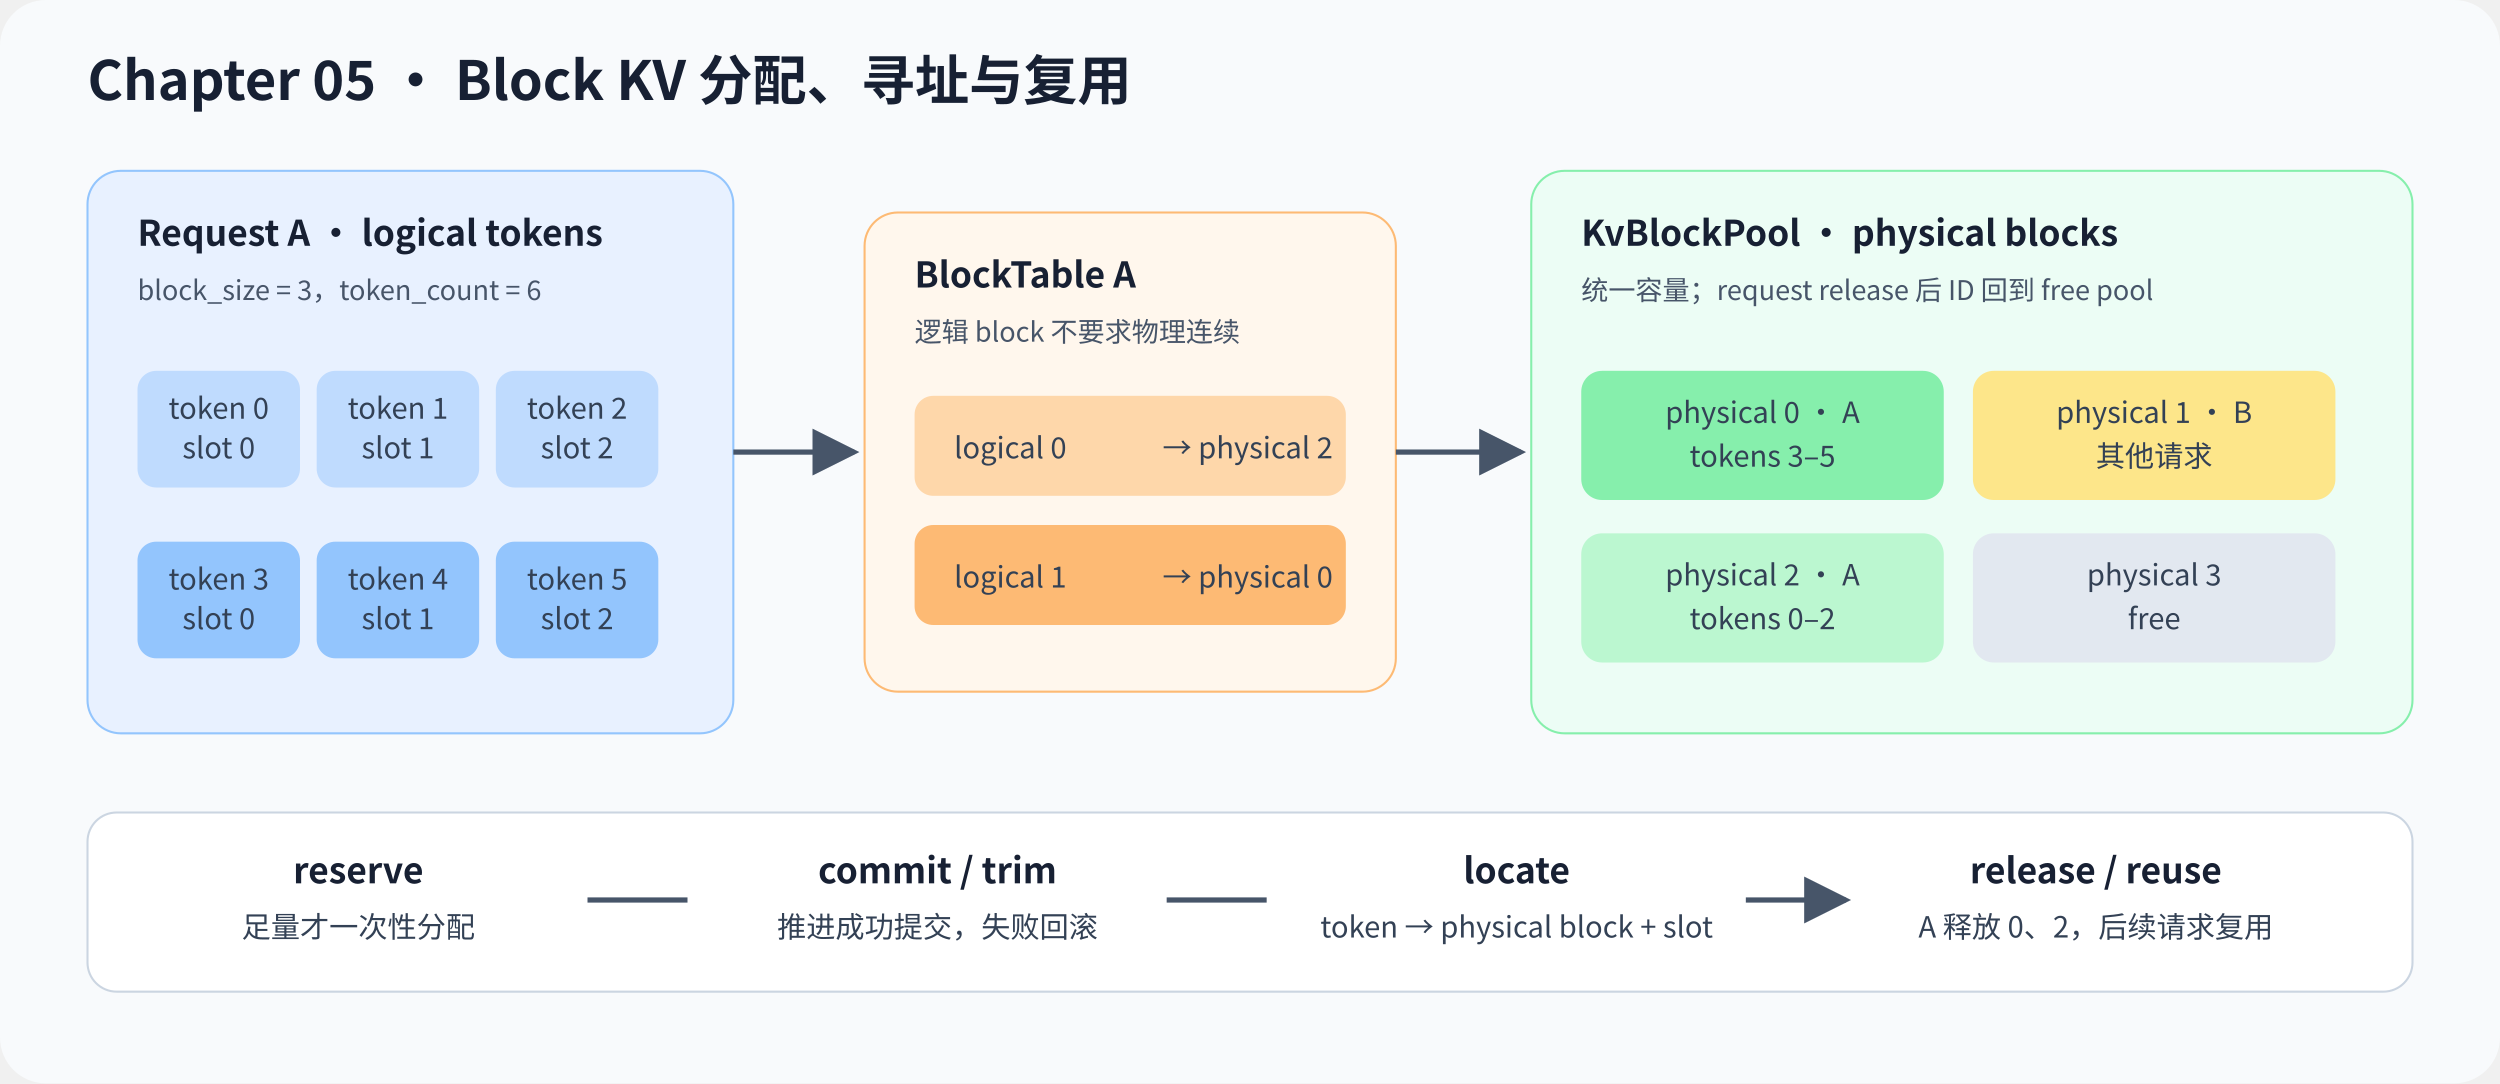
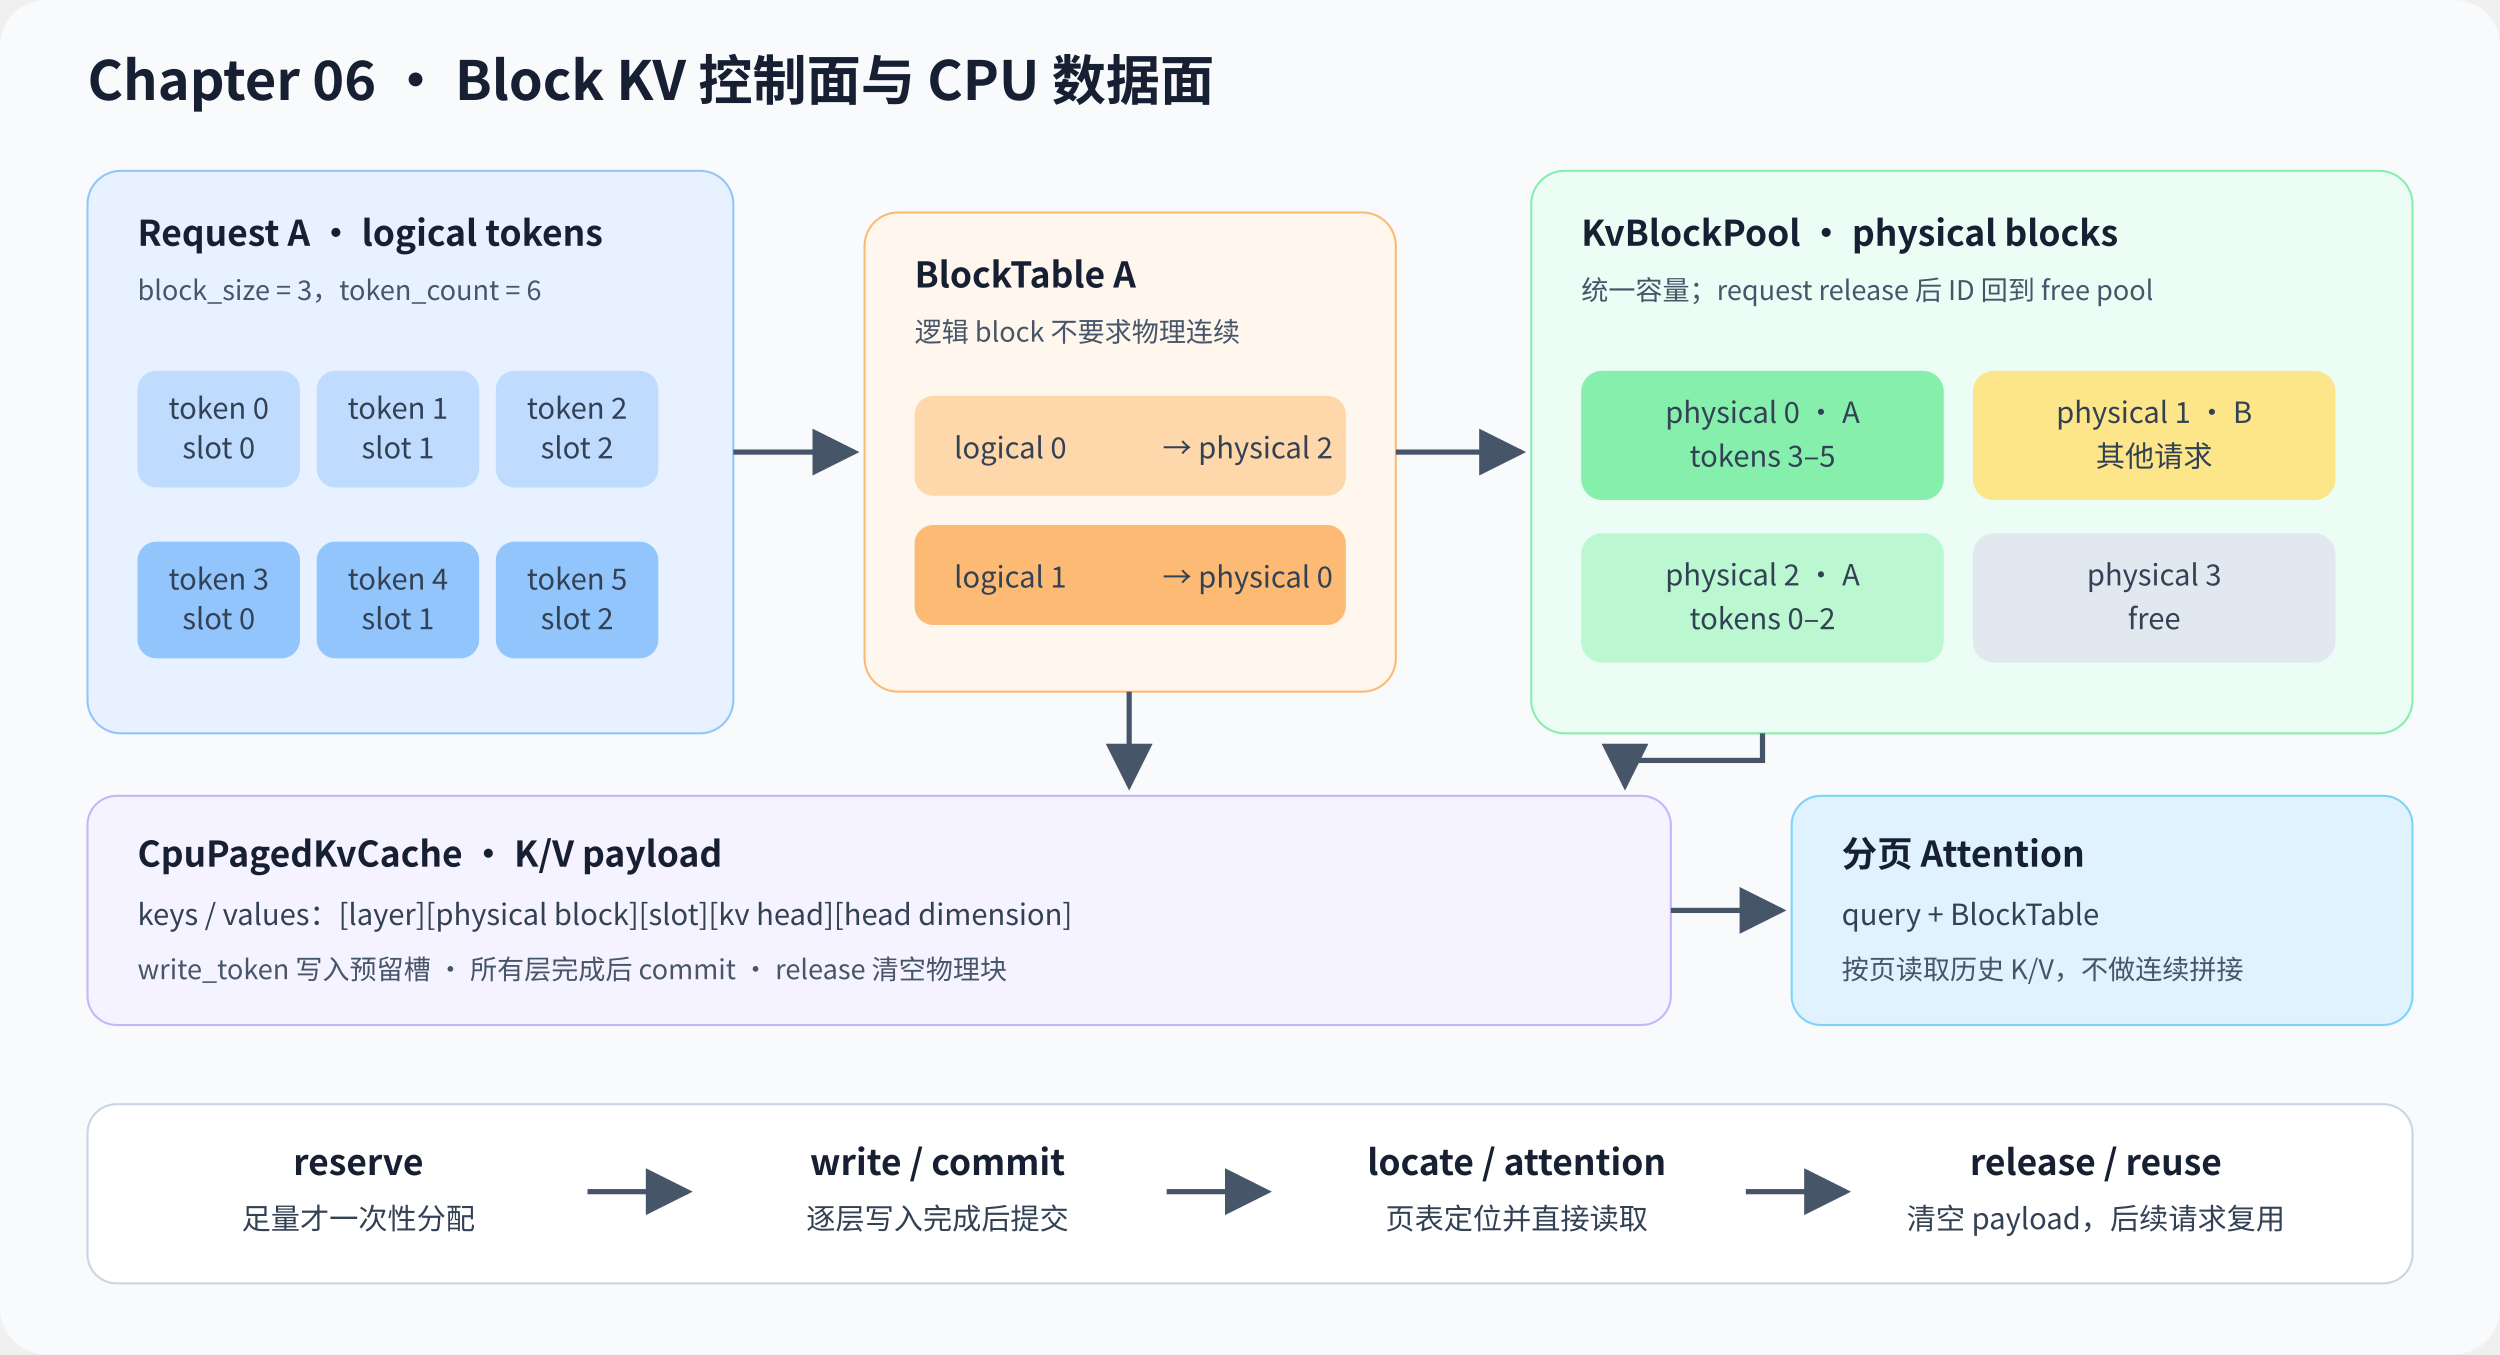
- <svg xmlns="http://www.w3.org/2000/svg" viewBox="0 0 1200 520" role="img" aria-labelledby="title desc">
+ <svg xmlns="http://www.w3.org/2000/svg" viewBox="0 0 1200 650" role="img" aria-labelledby="title desc">
  <defs>
    <marker id="arrow" markerWidth="9" markerHeight="9" refX="8" refY="4.5" orient="auto">
      <path d="M0 0L9 4.5L0 9Z" fill="#475569" />
    </marker>
    <style>
      .title { font-family: "Noto Sans CJK SC"; font-size: 26px; font-weight: 700; fill: #172033; }
      .label { font-family: "Noto Sans CJK SC"; font-size: 17px; font-weight: 700; fill: #172033; }
      .text { font-family: "Noto Sans CJK SC"; font-size: 14px; fill: #334155; }
      .small { font-family: "Noto Sans CJK SC"; font-size: 13px; fill: #475569; }
      .line { stroke: #475569; stroke-width: 2.5; fill: none; marker-end: url(#arrow); }
    </style>
  </defs>
-   <rect width="1200" height="520" rx="22" fill="#f8fafc" />
-   <text x="42" y="48" class="title">Chapter 05 · Block KV 分配、寻址与复用</text>
+   <rect width="1200" height="650" rx="22" fill="#f8fafc" />
+   <text x="42" y="48" class="title">Chapter 06 · Block KV 控制面与 CPU 数据面</text>
  <rect x="42" y="82" width="310" height="270" rx="16" fill="#e8f1ff" stroke="#93c5fd" />
  <text x="66" y="118" class="label">Request A · logical tokens</text>
  <text x="66" y="144" class="small">block_size = 3，token_count = 6</text>
  <g class="text" text-anchor="middle">
    <rect x="66" y="178" width="78" height="56" rx="9" fill="#bfdbfe" />
    <text x="105" y="201">token 0</text>
    <text x="105" y="220">slot 0</text>
    <rect x="152" y="178" width="78" height="56" rx="9" fill="#bfdbfe" />
    <text x="191" y="201">token 1</text>
    <text x="191" y="220">slot 1</text>
    <rect x="238" y="178" width="78" height="56" rx="9" fill="#bfdbfe" />
    <text x="277" y="201">token 2</text>
    <text x="277" y="220">slot 2</text>
    <rect x="66" y="260" width="78" height="56" rx="9" fill="#93c5fd" />
    <text x="105" y="283">token 3</text>
    <text x="105" y="302">slot 0</text>
    <rect x="152" y="260" width="78" height="56" rx="9" fill="#93c5fd" />
    <text x="191" y="283">token 4</text>
    <text x="191" y="302">slot 1</text>
    <rect x="238" y="260" width="78" height="56" rx="9" fill="#93c5fd" />
    <text x="277" y="283">token 5</text>
    <text x="277" y="302">slot 2</text>
  </g>
  <rect x="415" y="102" width="255" height="230" rx="16" fill="#fff7ed" stroke="#fdba74" />
  <text x="439" y="138" class="label">BlockTable A</text>
  <text x="439" y="164" class="small">逻辑 block 不要求物理连续</text>
  <g class="text">
    <rect x="439" y="190" width="207" height="48" rx="9" fill="#fed7aa" />
    <text x="458" y="220">logical 0</text>
    <text x="558" y="220">→ physical 2</text>
    <rect x="439" y="252" width="207" height="48" rx="9" fill="#fdba74" />
    <text x="458" y="282">logical 1</text>
    <text x="558" y="282">→ physical 0</text>
  </g>
  <rect x="735" y="82" width="423" height="270" rx="16" fill="#ecfdf5" stroke="#86efac" />
  <text x="759" y="118" class="label">KvBlockPool · physical blocks</text>
  <text x="759" y="144" class="small">统一容量；request release 后 ID 回到 free pool</text>
  <g class="text" text-anchor="middle">
    <rect x="759" y="178" width="174" height="62" rx="10" fill="#86efac" />
    <text x="846" y="203">physical 0 · A</text>
    <text x="846" y="224">tokens 3–5</text>
    <rect x="947" y="178" width="174" height="62" rx="10" fill="#fde68a" />
    <text x="1034" y="203">physical 1 · B</text>
    <text x="1034" y="224">其他请求</text>
    <rect x="759" y="256" width="174" height="62" rx="10" fill="#bbf7d0" />
    <text x="846" y="281">physical 2 · A</text>
    <text x="846" y="302">tokens 0–2</text>
    <rect x="947" y="256" width="174" height="62" rx="10" fill="#e2e8f0" />
    <text x="1034" y="281">physical 3</text>
    <text x="1034" y="302">free</text>
  </g>
  <path d="M352 217H410" class="line" />
  <path d="M670 217H730" class="line" />
-   <rect x="42" y="390" width="1116" height="86" rx="14" fill="#ffffff" stroke="#cbd5e1" />
+   <rect x="42" y="382" width="760" height="110" rx="14" fill="#f5f3ff" stroke="#c4b5fd" />
+   <text x="66" y="416" class="label">CpuPagedKvCache · K/V payload</text>
+   <text x="66" y="444" class="text">keys / values：[layer][physical block][slot][kv head][head dimension]</text>
+   <text x="66" y="470" class="small">write_token 写入预留槽 · 所有层完成后 commit · release 清空物理块</text>
+   <rect x="860" y="382" width="298" height="110" rx="14" fill="#e0f2fe" stroke="#7dd3fc" />
+   <text x="884" y="416" class="label">分页 Attention</text>
+   <text x="884" y="444" class="text">query + BlockTable</text>
+   <text x="884" y="470" class="small">按页读取历史 K/V，不做连续拼接</text>
+   <path d="M542 332V377" class="line" />
+   <path d="M846 352V365H780V377" class="line" />
+   <path d="M802 437H855" class="line" />
+   <rect x="42" y="530" width="1116" height="86" rx="14" fill="#ffffff" stroke="#cbd5e1" />
  <g class="text" text-anchor="middle">
-     <text x="172" y="424" class="label">reserve</text>
-     <text x="172" y="450">足量才一次性分配</text>
-     <text x="450" y="424" class="label">commit / trim</text>
-     <text x="450" y="450">推进成功提交，失败回滚</text>
-     <text x="728" y="424" class="label">locate</text>
-     <text x="728" y="450">token → physical block + slot</text>
-     <text x="1006" y="424" class="label">release / reuse</text>
-     <text x="1006" y="450">A 释放 0、2，后续请求复用</text>
+     <text x="172" y="564" class="label">reserve</text>
+     <text x="172" y="590">足量才一次性分配</text>
+     <text x="450" y="564" class="label">write / commit</text>
+     <text x="450" y="590">逐层写入完成后提交</text>
+     <text x="728" y="564" class="label">locate / attention</text>
+     <text x="728" y="590">页表定位并直接读取</text>
+     <text x="1006" y="564" class="label">release / reuse</text>
+     <text x="1006" y="590">清空 payload，后续请求复用</text>
  </g>
-   <path d="M282 432H330M560 432H608M838 432H886" class="line" />
+   <path d="M282 572H330" class="line" />
+   <path d="M560 572H608" class="line" />
+   <path d="M838 572H886" class="line" />
</svg>
